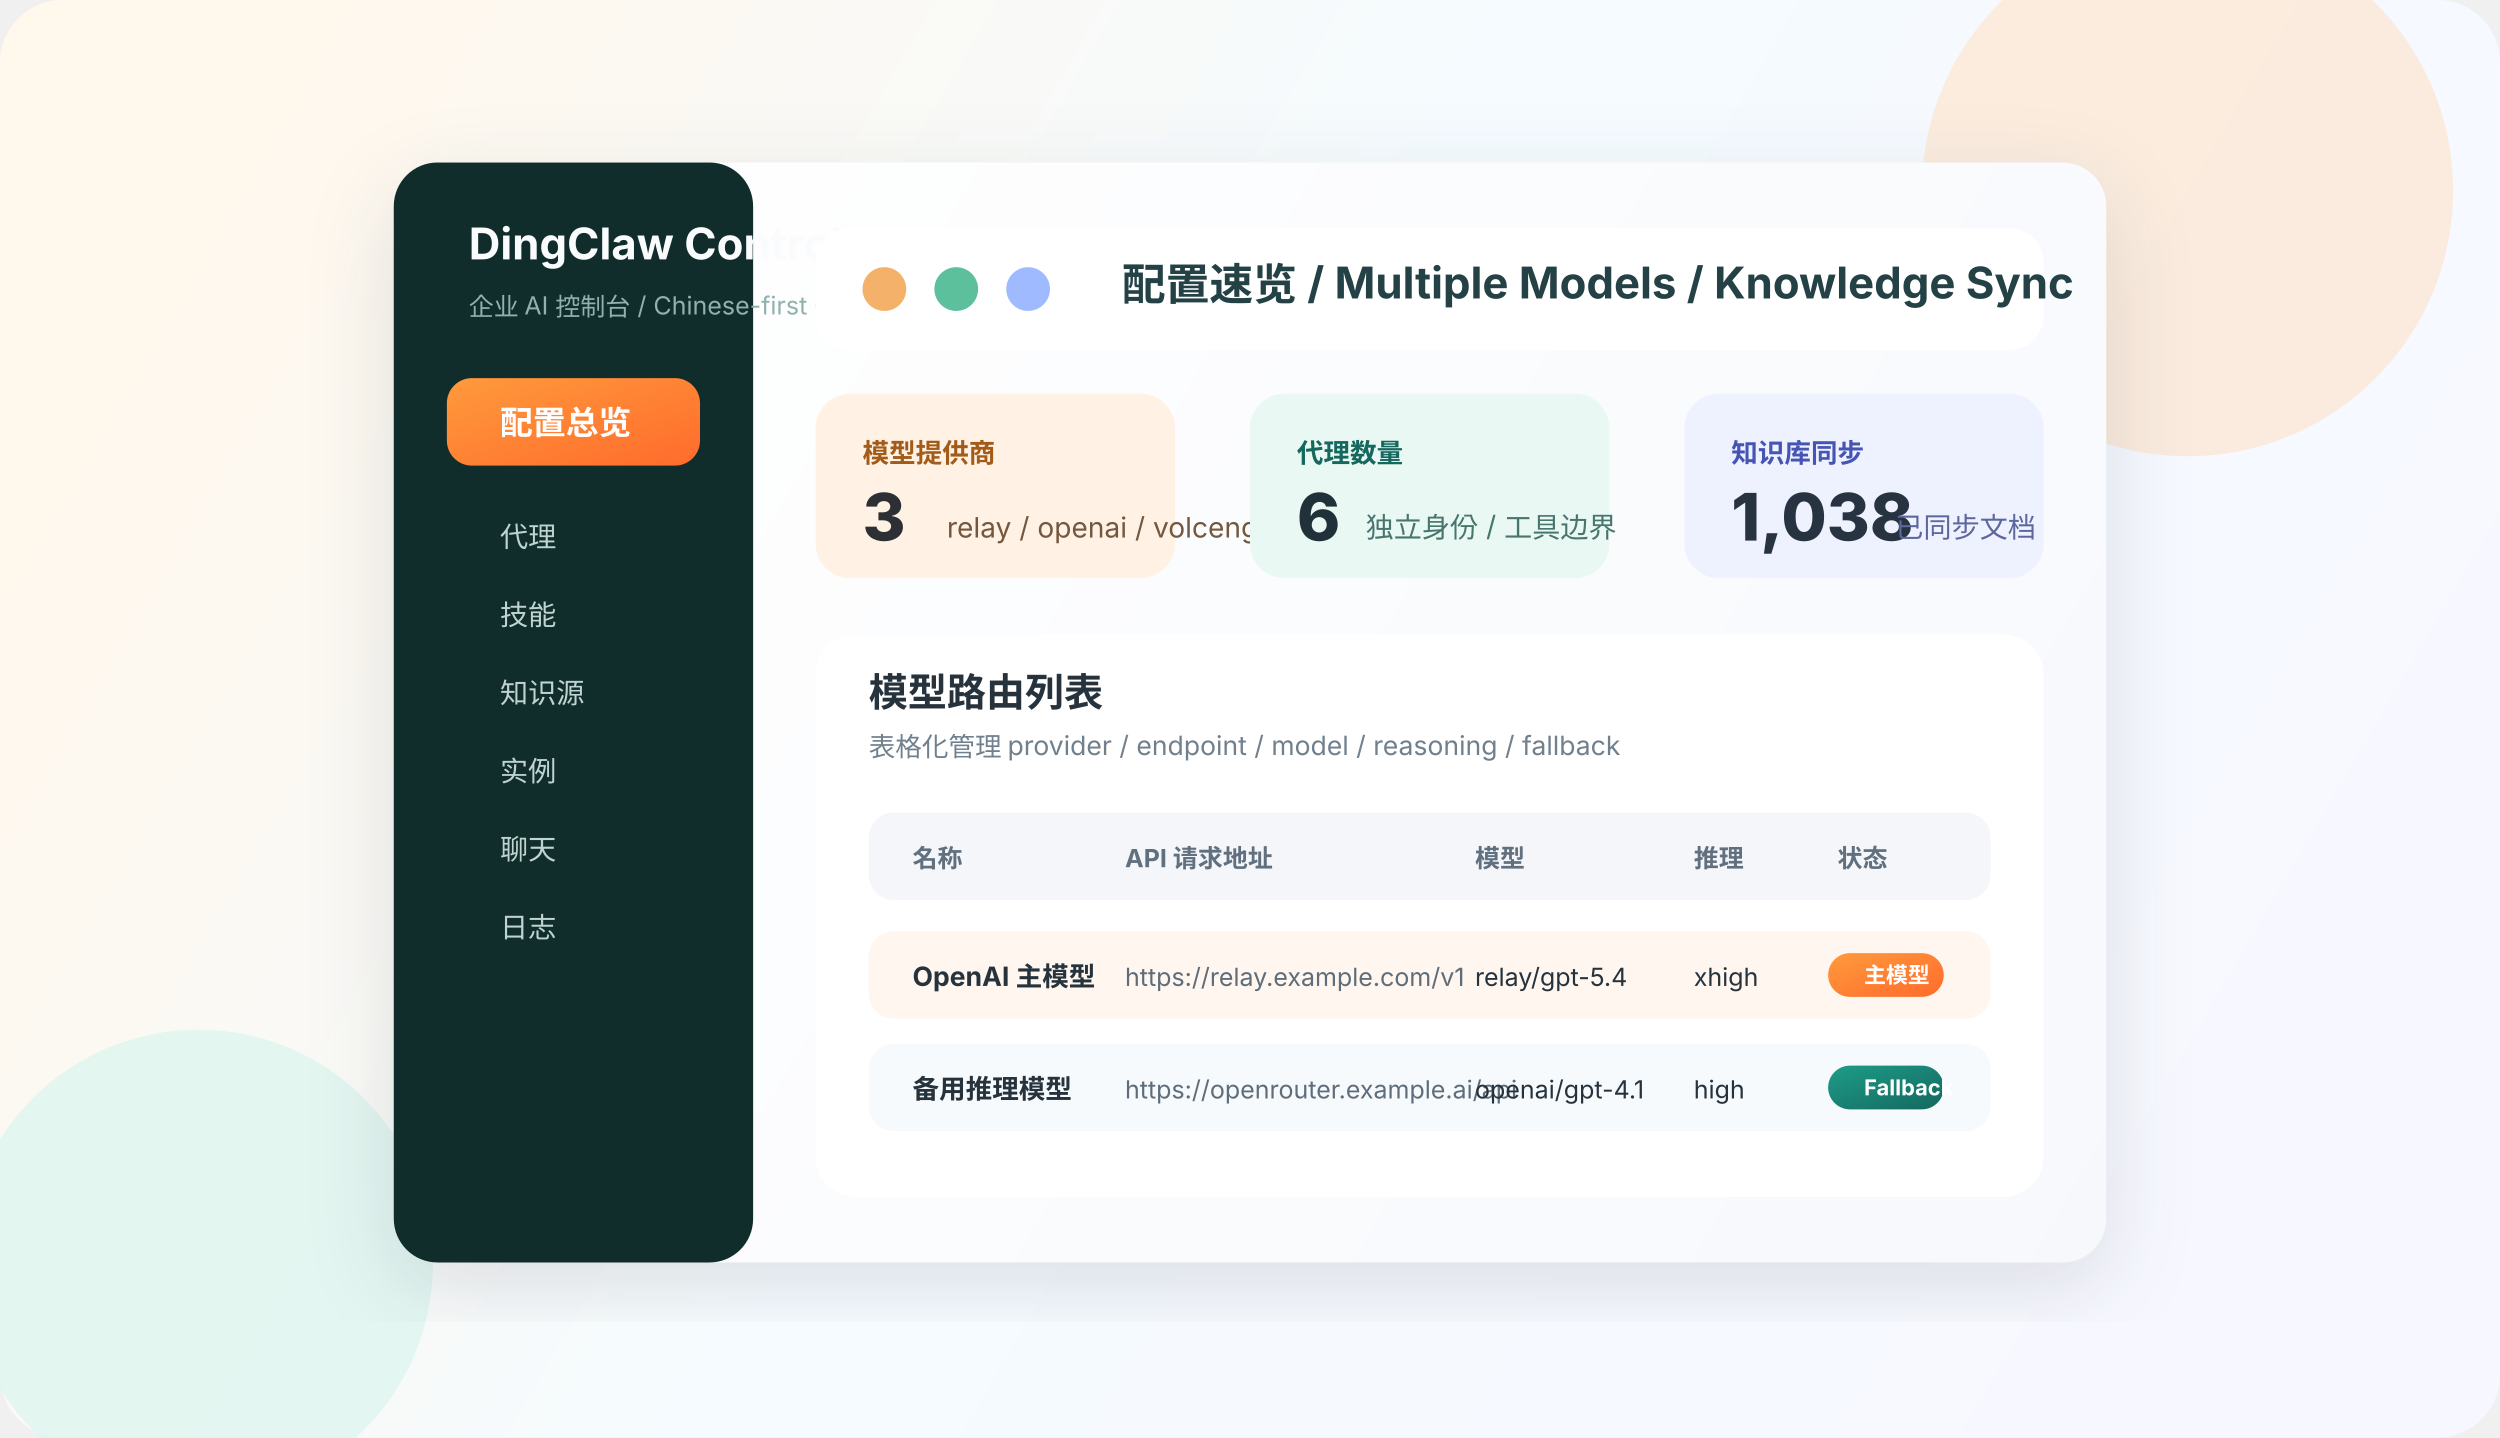
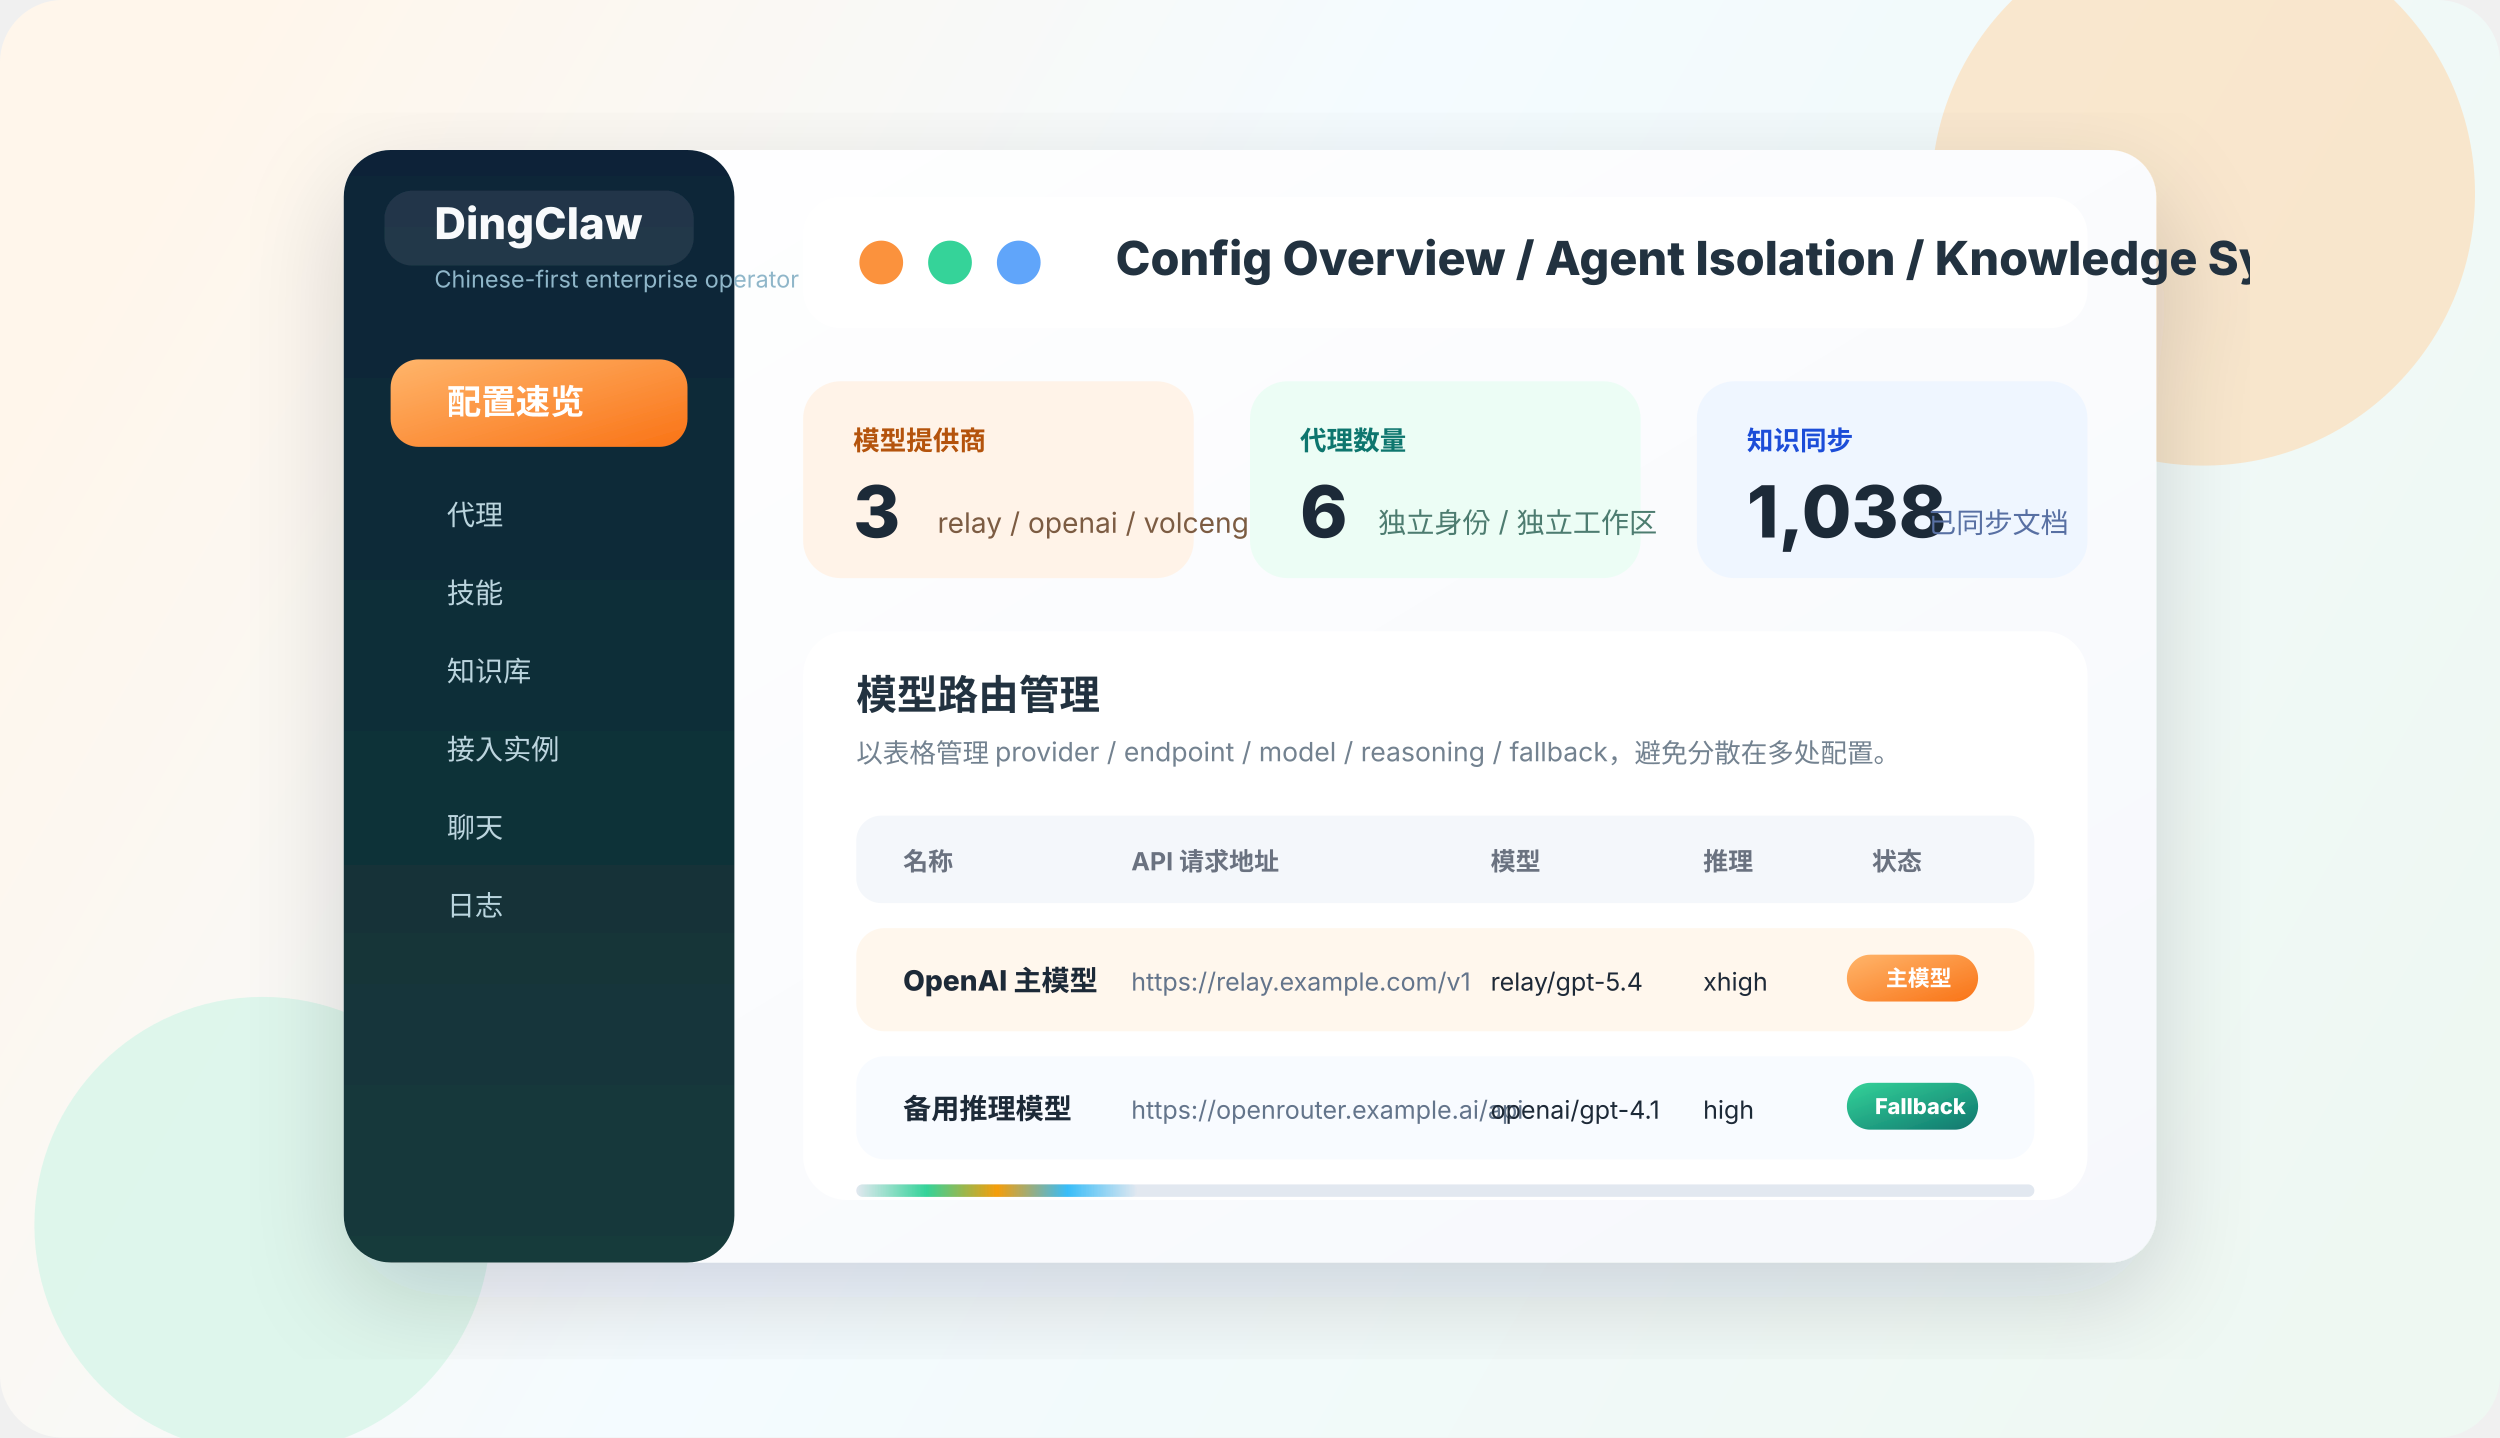
<svg xmlns="http://www.w3.org/2000/svg" width="1600" height="920" viewBox="0 0 1600 920" fill="none">
  <defs>
-     <linearGradient id="bg" x1="160" y1="80" x2="1460" y2="840" gradientUnits="userSpaceOnUse">
-       <stop stop-color="#FFF8ED" />
-       <stop offset="0.45" stop-color="#F5FBFF" />
-       <stop offset="1" stop-color="#F7F8FF" />
+     <linearGradient id="bg" x1="120" y1="70" x2="1490" y2="860" gradientUnits="userSpaceOnUse">
+       <stop stop-color="#FFF6EB" />
+       <stop offset="0.42" stop-color="#F4FBFF" />
+       <stop offset="1" stop-color="#EEF8F2" />
    </linearGradient>
-     <linearGradient id="panel" x1="294" y1="120" x2="1422" y2="782" gradientUnits="userSpaceOnUse">
+     <linearGradient id="shell" x1="0" y1="0" x2="1" y2="1">
      <stop stop-color="#FFFFFF" />
      <stop offset="1" stop-color="#F6F8FC" />
    </linearGradient>
-     <linearGradient id="accentA" x1="0" y1="0" x2="1" y2="1">
-       <stop stop-color="#FF9A3C" />
-       <stop offset="1" stop-color="#FF6B2C" />
+     <linearGradient id="sidebar" x1="0" y1="0" x2="0" y2="1">
+       <stop stop-color="#0D2438" />
+       <stop offset="1" stop-color="#143A3A" />
    </linearGradient>
-     <linearGradient id="accentB" x1="0" y1="0" x2="1" y2="1">
-       <stop stop-color="#1E9C89" />
-       <stop offset="1" stop-color="#14685E" />
+     <linearGradient id="orange" x1="0" y1="0" x2="1" y2="1">
+       <stop stop-color="#FFB56B" />
+       <stop offset="1" stop-color="#F97316" />
    </linearGradient>
-     <filter id="shadow" x="196" y="66" width="1240" height="780" filterUnits="userSpaceOnUse" color-interpolation-filters="sRGB">
-       <feFlood flood-opacity="0" result="BackgroundImageFix" />
-       <feColorMatrix in="SourceAlpha" type="matrix" values="0 0 0 0 0 0 0 0 0 0 0 0 0 0 0 0 0 0 127 0" result="hardAlpha" />
-       <feOffset dy="18" />
-       <feGaussianBlur stdDeviation="28" />
-       <feColorMatrix type="matrix" values="0 0 0 0 0.086 0 0 0 0 0.125 0 0 0 0 0.184 0 0 0 0.12 0" />
-       <feBlend mode="normal" in2="BackgroundImageFix" result="effect1_dropShadow_0_1" />
-       <feBlend mode="normal" in="SourceGraphic" in2="effect1_dropShadow_0_1" result="shape" />
+     <linearGradient id="green" x1="0" y1="0" x2="1" y2="1">
+       <stop stop-color="#34D399" />
+       <stop offset="1" stop-color="#0F766E" />
+     </linearGradient>
+     <linearGradient id="blue" x1="0" y1="0" x2="1" y2="1">
+       <stop stop-color="#7DD3FC" />
+       <stop offset="1" stop-color="#2563EB" />
+     </linearGradient>
+     <linearGradient id="signal" x1="0" y1="0" x2="1" y2="0">
+       <stop stop-color="#34D399" stop-opacity="0" />
+       <stop offset="0.25" stop-color="#34D399" />
+       <stop offset="0.5" stop-color="#F59E0B" />
+       <stop offset="0.75" stop-color="#38BDF8" />
+       <stop offset="1" stop-color="#38BDF8" stop-opacity="0" />
+     </linearGradient>
+     <filter id="shadow" x="160" y="50" width="1280" height="820" filterUnits="userSpaceOnUse" color-interpolation-filters="sRGB">
+       <feDropShadow dx="0" dy="22" stdDeviation="32" flood-color="#0F172A" flood-opacity="0.16" />
    </filter>
  </defs>
  <rect width="1600" height="920" rx="40" fill="url(#bg)" />
-   <circle cx="1400" cy="122" r="170" fill="#FFE0C3" fill-opacity="0.55" />
-   <circle cx="127" cy="809" r="150" fill="#DDF5EF" fill-opacity="0.8" />
+   <circle cx="1410" cy="124" r="174" fill="#FED7AA" fill-opacity="0.55">
+     <animate attributeName="r" values="164;182;164" dur="8s" repeatCount="indefinite" />
+   </circle>
+   <circle cx="168" cy="784" r="146" fill="#D9F5EA" fill-opacity="0.85">
+     <animate attributeName="r" values="136;154;136" dur="7s" repeatCount="indefinite" />
+   </circle>
  <g filter="url(#shadow)">
-     <rect x="252" y="104" width="1096" height="704" rx="28" fill="url(#panel)" />
-     <rect x="252" y="104" width="230" height="704" rx="28" fill="#102D2B" />
-     <text x="300" y="166" fill="#F9FBFD" font-size="28" font-weight="700" font-family="ui-sans-serif, -apple-system, BlinkMacSystemFont, 'Segoe UI', sans-serif">DingClaw Control</text>
-     <text x="300" y="202" fill="#90B1AE" font-size="16" font-family="ui-sans-serif, -apple-system, BlinkMacSystemFont, 'Segoe UI', sans-serif">企业 AI 控制台 / Chinese-first Operator UI</text>
-     <rect x="286" y="242" width="162" height="56" rx="16" fill="url(#accentA)" />
-     <text x="320" y="278" fill="#FFFFFF" font-size="21" font-weight="700" font-family="ui-sans-serif, -apple-system, BlinkMacSystemFont, 'Segoe UI', sans-serif">配置总览</text>
-     <g fill="#BFD3D1" font-size="18" font-family="ui-sans-serif, -apple-system, BlinkMacSystemFont, 'Segoe UI', sans-serif">
-       <text x="320" y="350">代理</text>
-       <text x="320" y="400">技能</text>
-       <text x="320" y="450">知识源</text>
-       <text x="320" y="500">实例</text>
-       <text x="320" y="550">聊天</text>
-       <text x="320" y="600">日志</text>
+     <rect x="220" y="96" width="1160" height="712" rx="30" fill="url(#shell)" />
+     <rect x="220" y="96" width="250" height="712" rx="30" fill="url(#sidebar)" />
+     <rect x="246" y="122" width="198" height="48" rx="18" fill="#FFFFFF" fill-opacity="0.08" />
+     <text x="278" y="153" fill="#F8FAFC" font-size="28" font-weight="800" font-family="ui-sans-serif, -apple-system, BlinkMacSystemFont, 'Segoe UI', sans-serif">DingClaw</text>
+     <text x="278" y="184" fill="#8FB6C9" font-size="15" font-family="ui-sans-serif, -apple-system, BlinkMacSystemFont, 'Segoe UI', sans-serif">Chinese-first enterprise operator console</text>
+     <g>
+       <rect x="250" y="230" width="190" height="56" rx="18" fill="url(#orange)" />
+       <text x="286" y="265" fill="#FFFFFF" font-size="22" font-weight="800" font-family="ui-sans-serif, -apple-system, BlinkMacSystemFont, 'Segoe UI', sans-serif">配置速览</text>
    </g>
-     <rect x="522" y="146" width="786" height="78" rx="22" fill="#FFFFFF" />
-     <circle cx="566" cy="185" r="14" fill="#F4B16A" />
-     <circle cx="612" cy="185" r="14" fill="#5CC09C" />
-     <circle cx="658" cy="185" r="14" fill="#9FBAFF" />
-     <text x="718" y="192" fill="#244146" font-size="28" font-weight="700" font-family="ui-sans-serif, -apple-system, BlinkMacSystemFont, 'Segoe UI', sans-serif">配置速览 / Multiple Models / Knowledge Sync</text>
-     <rect x="522" y="252" width="230" height="118" rx="22" fill="#FFF2E5" />
-     <text x="552" y="296" fill="#A35B1A" font-size="17" font-weight="700" font-family="ui-sans-serif, -apple-system, BlinkMacSystemFont, 'Segoe UI', sans-serif">模型提供商</text>
-     <text x="552" y="346" fill="#2C2F33" font-size="42" font-weight="800" font-family="ui-sans-serif, -apple-system, BlinkMacSystemFont, 'Segoe UI', sans-serif">3</text>
-     <text x="606" y="344" fill="#73573F" font-size="18" font-family="ui-sans-serif, -apple-system, BlinkMacSystemFont, 'Segoe UI', sans-serif">relay / openai / volcengine</text>
-     <rect x="800" y="252" width="230" height="118" rx="22" fill="#EAF8F4" />
-     <text x="830" y="296" fill="#14685E" font-size="17" font-weight="700" font-family="ui-sans-serif, -apple-system, BlinkMacSystemFont, 'Segoe UI', sans-serif">代理数量</text>
-     <text x="830" y="346" fill="#20313A" font-size="42" font-weight="800" font-family="ui-sans-serif, -apple-system, BlinkMacSystemFont, 'Segoe UI', sans-serif">6</text>
-     <text x="874" y="344" fill="#48756D" font-size="18" font-family="ui-sans-serif, -apple-system, BlinkMacSystemFont, 'Segoe UI', sans-serif">独立身份 / 工具边界</text>
-     <rect x="1078" y="252" width="230" height="118" rx="22" fill="#EEF2FF" />
-     <text x="1108" y="296" fill="#4654B3" font-size="17" font-weight="700" font-family="ui-sans-serif, -apple-system, BlinkMacSystemFont, 'Segoe UI', sans-serif">知识库同步</text>
-     <text x="1108" y="346" fill="#283341" font-size="42" font-weight="800" font-family="ui-sans-serif, -apple-system, BlinkMacSystemFont, 'Segoe UI', sans-serif">1,038</text>
-     <text x="1213" y="344" fill="#5E679D" font-size="18" font-family="ui-sans-serif, -apple-system, BlinkMacSystemFont, 'Segoe UI', sans-serif">已同步文档</text>
-     <rect x="522" y="406" width="786" height="360" rx="26" fill="#FFFFFF" />
-     <text x="556" y="452" fill="#26333D" font-size="25" font-weight="800" font-family="ui-sans-serif, -apple-system, BlinkMacSystemFont, 'Segoe UI', sans-serif">模型路由列表</text>
-     <text x="556" y="484" fill="#71808D" font-size="17" font-family="ui-sans-serif, -apple-system, BlinkMacSystemFont, 'Segoe UI', sans-serif">表格化管理 provider / endpoint / model / reasoning / fallback</text>
-     <rect x="556" y="520" width="718" height="56" rx="16" fill="#F4F6FA" />
-     <g fill="#61707F" font-size="16" font-weight="700" font-family="ui-sans-serif, -apple-system, BlinkMacSystemFont, 'Segoe UI', sans-serif">
-       <text x="584" y="555">名称</text>
-       <text x="720" y="555">API 请求地址</text>
-       <text x="944" y="555">模型</text>
-       <text x="1084" y="555">推理</text>
-       <text x="1176" y="555">状态</text>
+     <g fill="#BBD5DE" font-size="18" font-family="ui-sans-serif, -apple-system, BlinkMacSystemFont, 'Segoe UI', sans-serif">
+       <text x="286" y="336">代理</text>
+       <text x="286" y="386">技能</text>
+       <text x="286" y="436">知识库</text>
+       <text x="286" y="486">接入实例</text>
+       <text x="286" y="536">聊天</text>
+       <text x="286" y="586">日志</text>
    </g>
-     <rect x="556" y="596" width="718" height="56" rx="16" fill="#FFF7EF" />
-     <text x="584" y="631" fill="#26333D" font-size="17" font-weight="700" font-family="ui-sans-serif, -apple-system, BlinkMacSystemFont, 'Segoe UI', sans-serif">OpenAI 主模型</text>
-     <text x="720" y="631" fill="#5E6D79" font-size="16" font-family="ui-sans-serif, -apple-system, BlinkMacSystemFont, 'Segoe UI', sans-serif">https://relay.example.com/v1</text>
-     <text x="944" y="631" fill="#26333D" font-size="16" font-family="ui-sans-serif, -apple-system, BlinkMacSystemFont, 'Segoe UI', sans-serif">relay/gpt-5.4</text>
-     <text x="1084" y="631" fill="#26333D" font-size="16" font-family="ui-sans-serif, -apple-system, BlinkMacSystemFont, 'Segoe UI', sans-serif">xhigh</text>
-     <rect x="1170" y="610" width="74" height="28" rx="14" fill="url(#accentA)" />
-     <text x="1193" y="629" fill="#FFFFFF" font-size="14" font-weight="700" font-family="ui-sans-serif, -apple-system, BlinkMacSystemFont, 'Segoe UI', sans-serif">主模型</text>
-     <rect x="556" y="668" width="718" height="56" rx="16" fill="#F7FAFD" />
-     <text x="584" y="703" fill="#26333D" font-size="17" font-weight="700" font-family="ui-sans-serif, -apple-system, BlinkMacSystemFont, 'Segoe UI', sans-serif">备用推理模型</text>
-     <text x="720" y="703" fill="#5E6D79" font-size="16" font-family="ui-sans-serif, -apple-system, BlinkMacSystemFont, 'Segoe UI', sans-serif">https://openrouter.example.ai/api</text>
-     <text x="944" y="703" fill="#26333D" font-size="16" font-family="ui-sans-serif, -apple-system, BlinkMacSystemFont, 'Segoe UI', sans-serif">openai/gpt-4.1</text>
-     <text x="1084" y="703" fill="#26333D" font-size="16" font-family="ui-sans-serif, -apple-system, BlinkMacSystemFont, 'Segoe UI', sans-serif">high</text>
-     <rect x="1170" y="682" width="74" height="28" rx="14" fill="url(#accentB)" />
-     <text x="1193" y="701" fill="#FFFFFF" font-size="14" font-weight="700" font-family="ui-sans-serif, -apple-system, BlinkMacSystemFont, 'Segoe UI', sans-serif">Fallback</text>
+     <rect x="514" y="126" width="822" height="84" rx="24" fill="#FFFFFF" />
+     <circle cx="564" cy="168" r="14" fill="#FB923C" />
+     <circle cx="608" cy="168" r="14" fill="#34D399" />
+     <circle cx="652" cy="168" r="14" fill="#60A5FA" />
+     <text x="714" y="176" fill="#22323F" font-size="30" font-weight="800" font-family="ui-sans-serif, -apple-system, BlinkMacSystemFont, 'Segoe UI', sans-serif">Config Overview / Agent Isolation / Knowledge Sync</text>
+     <rect x="514" y="244" width="250" height="126" rx="24" fill="#FFF3E8" />
+     <text x="546" y="288" fill="#B45309" font-size="17" font-weight="700" font-family="ui-sans-serif, -apple-system, BlinkMacSystemFont, 'Segoe UI', sans-serif">模型提供商</text>
+     <text x="546" y="344" fill="#1F2937" font-size="46" font-weight="800" font-family="ui-sans-serif, -apple-system, BlinkMacSystemFont, 'Segoe UI', sans-serif">3</text>
+     <text x="600" y="341" fill="#7C5B43" font-size="18" font-family="ui-sans-serif, -apple-system, BlinkMacSystemFont, 'Segoe UI', sans-serif">relay / openai / volcengine</text>
+     <rect x="800" y="244" width="250" height="126" rx="24" fill="#ECFDF5" />
+     <text x="832" y="288" fill="#0F766E" font-size="17" font-weight="700" font-family="ui-sans-serif, -apple-system, BlinkMacSystemFont, 'Segoe UI', sans-serif">代理数量</text>
+     <text x="832" y="344" fill="#1F2937" font-size="46" font-weight="800" font-family="ui-sans-serif, -apple-system, BlinkMacSystemFont, 'Segoe UI', sans-serif">6</text>
+     <text x="882" y="341" fill="#4D7C70" font-size="18" font-family="ui-sans-serif, -apple-system, BlinkMacSystemFont, 'Segoe UI', sans-serif">独立身份 / 独立工作区</text>
+     <rect x="1086" y="244" width="250" height="126" rx="24" fill="#EFF6FF" />
+     <text x="1118" y="288" fill="#1D4ED8" font-size="17" font-weight="700" font-family="ui-sans-serif, -apple-system, BlinkMacSystemFont, 'Segoe UI', sans-serif">知识同步</text>
+     <text x="1118" y="344" fill="#1F2937" font-size="46" font-weight="800" font-family="ui-sans-serif, -apple-system, BlinkMacSystemFont, 'Segoe UI', sans-serif">1,038</text>
+     <text x="1234" y="341" fill="#5870A3" font-size="18" font-family="ui-sans-serif, -apple-system, BlinkMacSystemFont, 'Segoe UI', sans-serif">已同步文档</text>
+     <rect x="514" y="404" width="822" height="364" rx="28" fill="#FFFFFF" />
+     <text x="548" y="454" fill="#22323F" font-size="26" font-weight="800" font-family="ui-sans-serif, -apple-system, BlinkMacSystemFont, 'Segoe UI', sans-serif">模型路由管理</text>
+     <text x="548" y="488" fill="#738290" font-size="17" font-family="ui-sans-serif, -apple-system, BlinkMacSystemFont, 'Segoe UI', sans-serif">以表格管理 provider / endpoint / model / reasoning / fallback，避免分散在多处配置。</text>
+     <rect x="548" y="522" width="754" height="56" rx="16" fill="#F4F7FB" />
+     <g fill="#6B7280" font-size="16" font-weight="700" font-family="ui-sans-serif, -apple-system, BlinkMacSystemFont, 'Segoe UI', sans-serif">
+       <text x="578" y="557">名称</text>
+       <text x="724" y="557">API 请求地址</text>
+       <text x="954" y="557">模型</text>
+       <text x="1090" y="557">推理</text>
+       <text x="1198" y="557">状态</text>
+     </g>
+     <g>
+       <animateTransform attributeName="transform" type="translate" values="0 0;0 -2;0 0" dur="5s" repeatCount="indefinite" />
+       <rect x="548" y="594" width="754" height="66" rx="18" fill="#FFF7ED" />
+       <text x="578" y="634" fill="#1F2937" font-size="18" font-weight="800" font-family="ui-sans-serif, -apple-system, BlinkMacSystemFont, 'Segoe UI', sans-serif">OpenAI 主模型</text>
+       <text x="724" y="634" fill="#64748B" font-size="16" font-family="ui-sans-serif, -apple-system, BlinkMacSystemFont, 'Segoe UI', sans-serif">https://relay.example.com/v1</text>
+       <text x="954" y="634" fill="#1F2937" font-size="16" font-family="ui-sans-serif, -apple-system, BlinkMacSystemFont, 'Segoe UI', sans-serif">relay/gpt-5.4</text>
+       <text x="1090" y="634" fill="#1F2937" font-size="16" font-family="ui-sans-serif, -apple-system, BlinkMacSystemFont, 'Segoe UI', sans-serif">xhigh</text>
+       <rect x="1182" y="611" width="84" height="30" rx="15" fill="url(#orange)" />
+       <text x="1207" y="631" fill="#FFFFFF" font-size="14" font-weight="800" font-family="ui-sans-serif, -apple-system, BlinkMacSystemFont, 'Segoe UI', sans-serif">主模型</text>
+     </g>
+     <g>
+       <animateTransform attributeName="transform" type="translate" values="0 0;0 2;0 0" dur="5.6s" repeatCount="indefinite" />
+       <rect x="548" y="676" width="754" height="66" rx="18" fill="#F8FBFF" />
+       <text x="578" y="716" fill="#1F2937" font-size="18" font-weight="800" font-family="ui-sans-serif, -apple-system, BlinkMacSystemFont, 'Segoe UI', sans-serif">备用推理模型</text>
+       <text x="724" y="716" fill="#64748B" font-size="16" font-family="ui-sans-serif, -apple-system, BlinkMacSystemFont, 'Segoe UI', sans-serif">https://openrouter.example.ai/api</text>
+       <text x="954" y="716" fill="#1F2937" font-size="16" font-family="ui-sans-serif, -apple-system, BlinkMacSystemFont, 'Segoe UI', sans-serif">openai/gpt-4.1</text>
+       <text x="1090" y="716" fill="#1F2937" font-size="16" font-family="ui-sans-serif, -apple-system, BlinkMacSystemFont, 'Segoe UI', sans-serif">high</text>
+       <rect x="1182" y="693" width="84" height="30" rx="15" fill="url(#green)" />
+       <text x="1200" y="713" fill="#FFFFFF" font-size="14" font-weight="800" font-family="ui-sans-serif, -apple-system, BlinkMacSystemFont, 'Segoe UI', sans-serif">Fallback</text>
+     </g>
+     <rect x="548" y="758" width="754" height="8" rx="4" fill="#E2E8F0" />
+     <rect x="548" y="758" width="180" height="8" rx="4" fill="url(#signal)">
+       <animate attributeName="x" values="548;1090;548" dur="5.4s" repeatCount="indefinite" />
+       <animate attributeName="width" values="120;220;120" dur="5.4s" repeatCount="indefinite" />
+     </rect>
  </g>
</svg>
